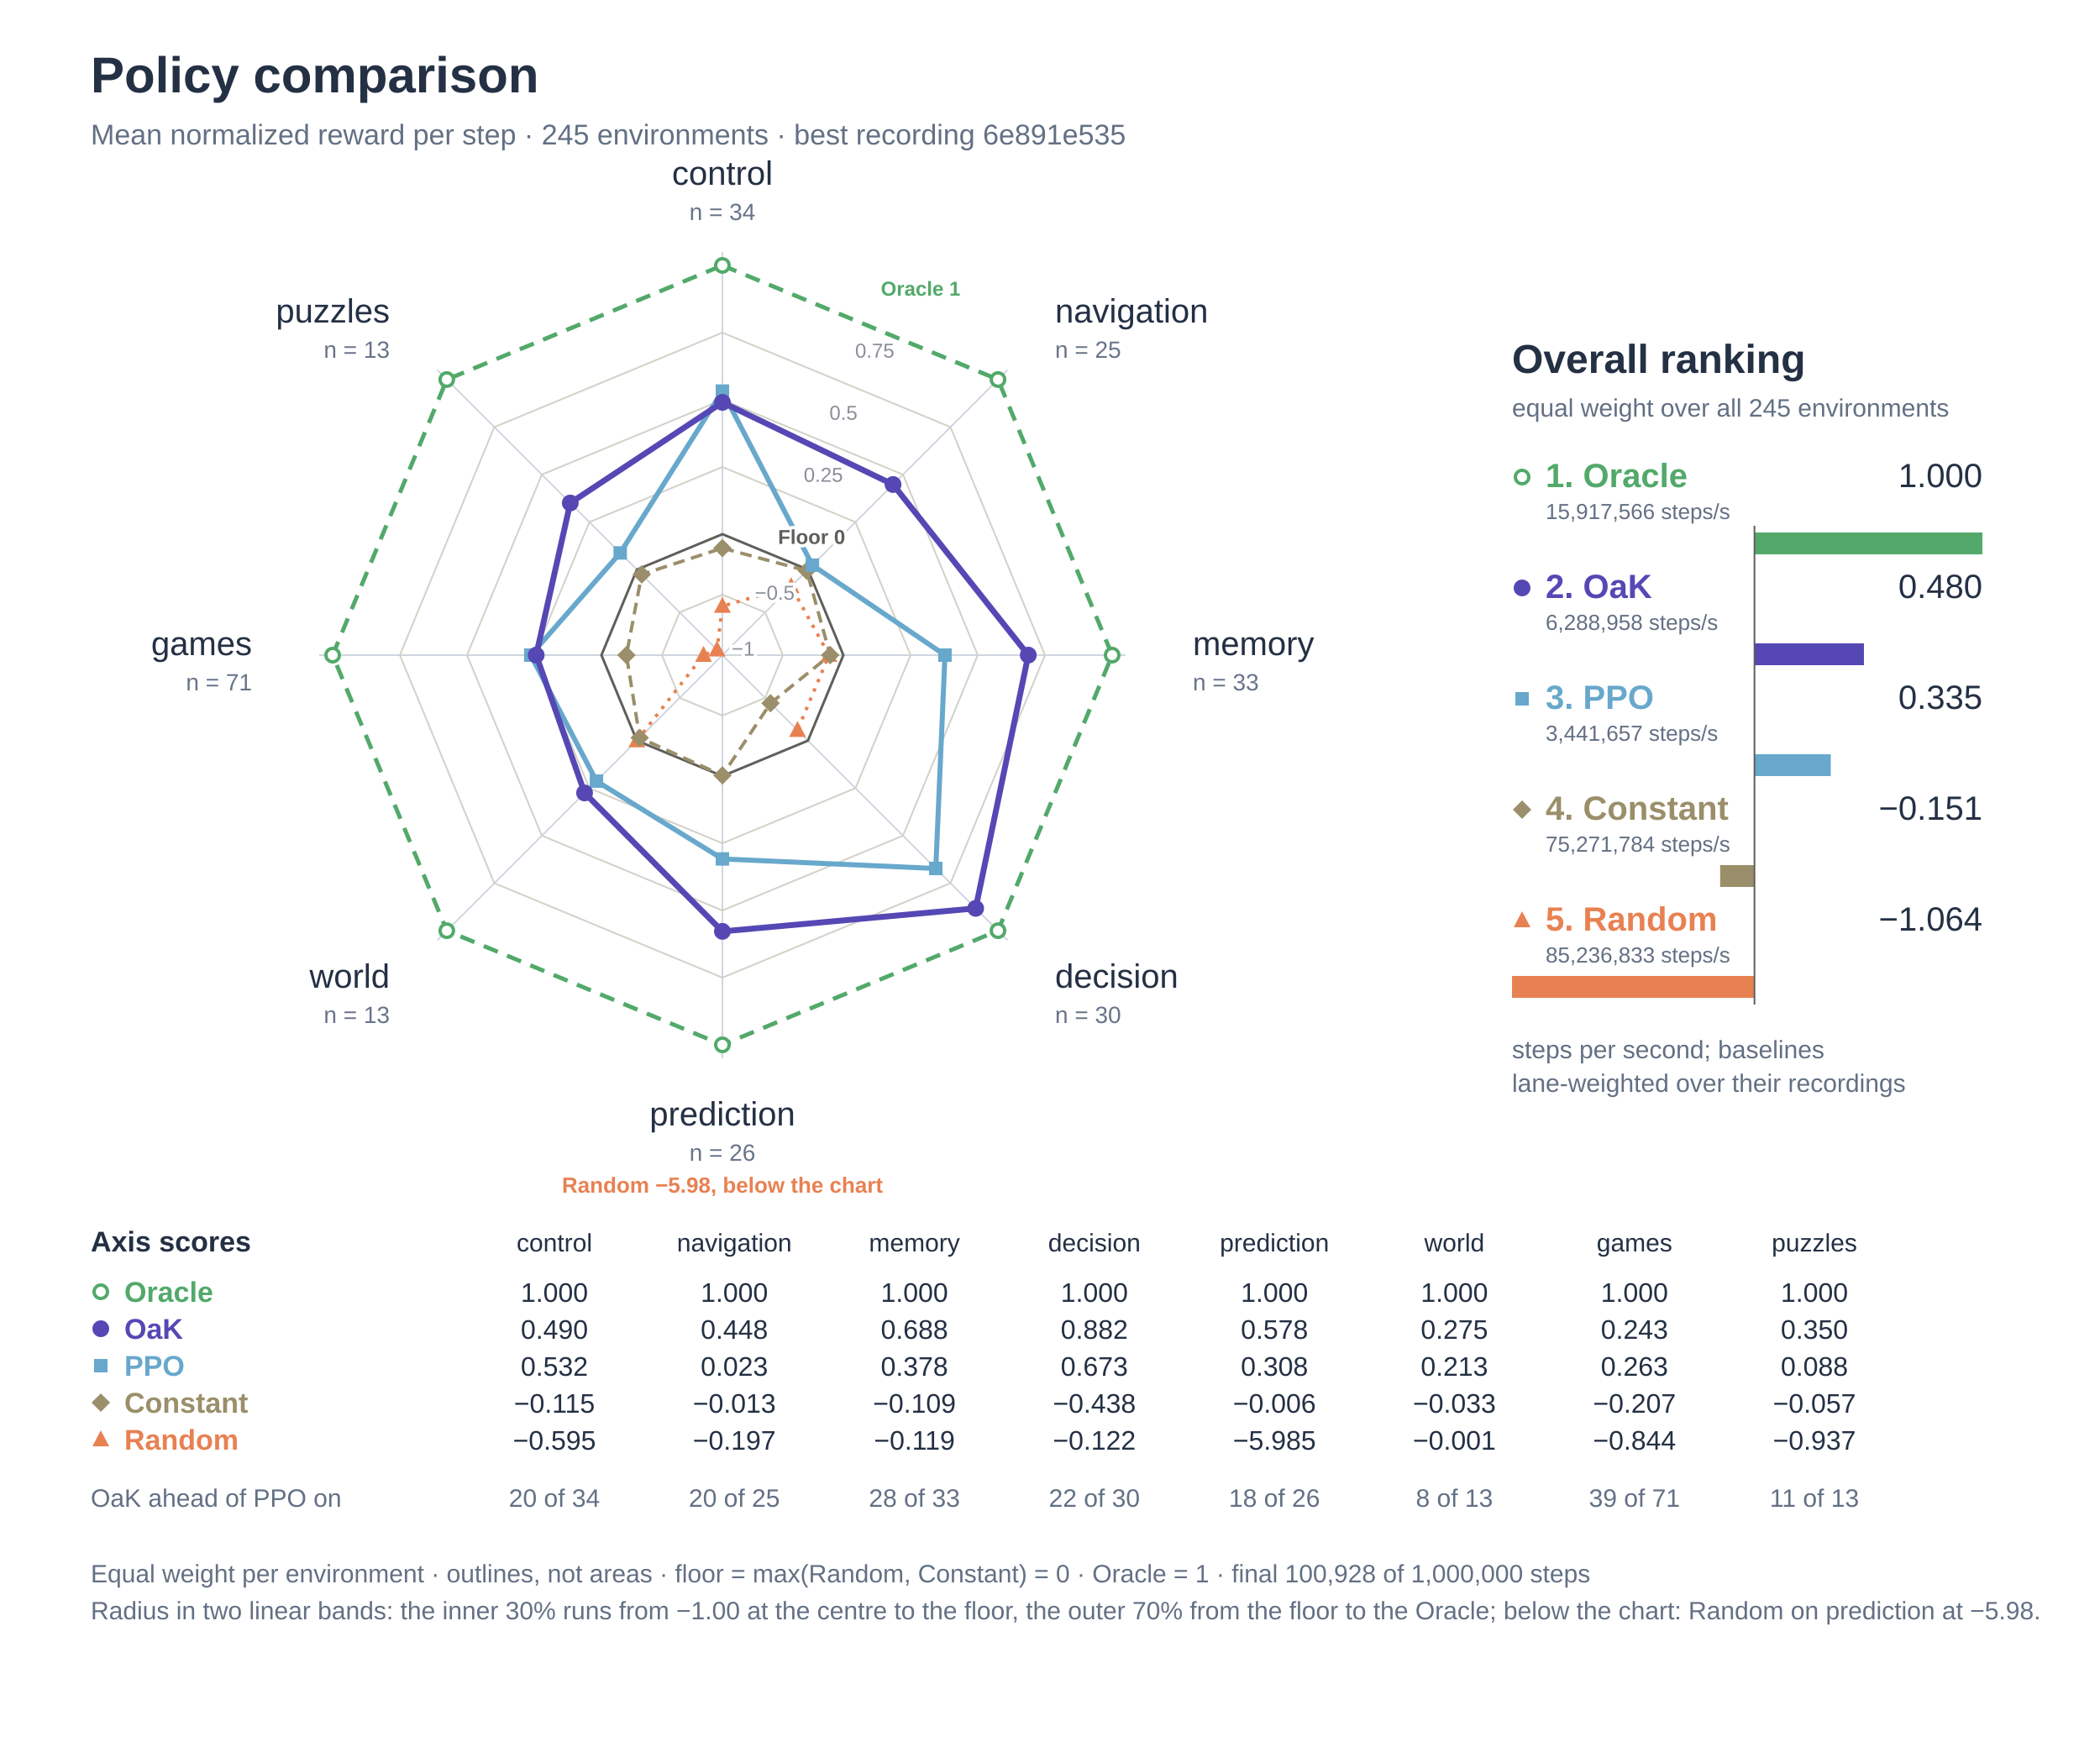
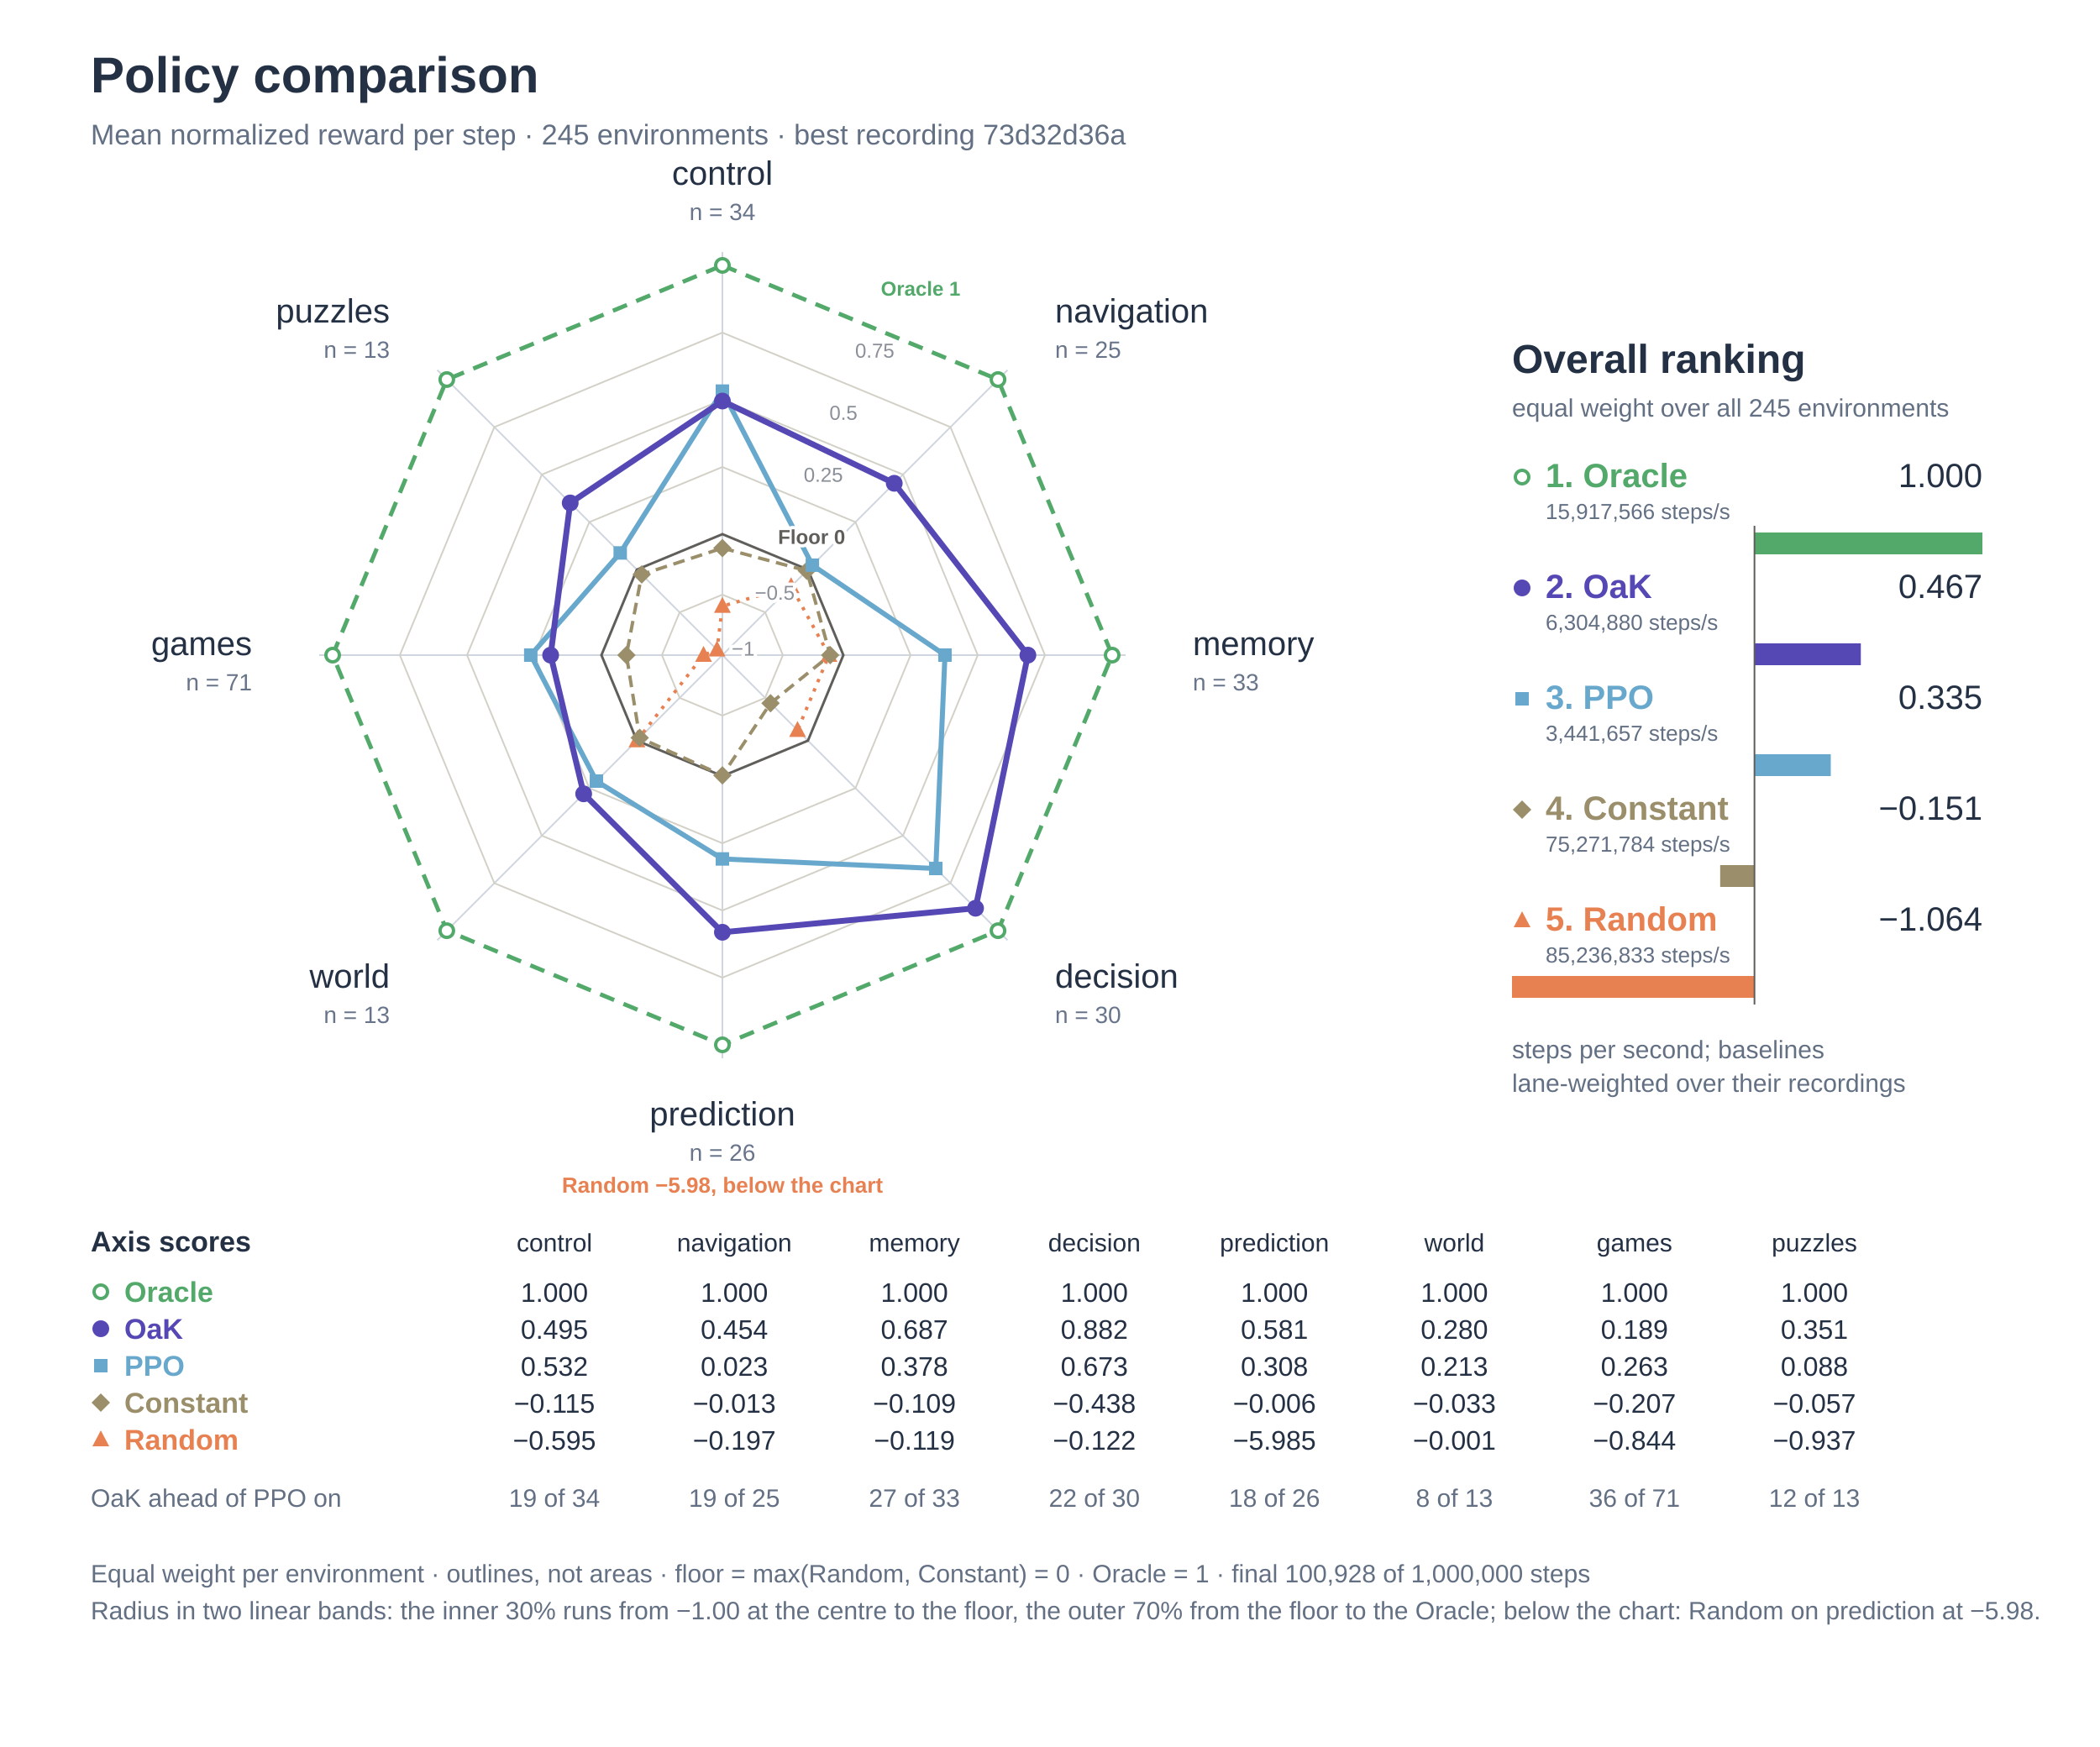
<svg xmlns="http://www.w3.org/2000/svg" width="1250" height="1040" viewBox="0 0 1250 1040" role="img" aria-labelledby="title desc">
  <rect width="1250" height="1040" fill="#ffffff" />
  <g font-family="Arial, Helvetica, sans-serif" fill="#243044">
    <text x="54.0" y="55.0" font-size="30" fill="#243044" text-anchor="start" font-weight="600">Policy comparison</text>
-     <text x="54.0" y="86.0" font-size="17" fill="#637084" text-anchor="start" font-weight="400">Mean normalized reward per step · 245 environments · best recording 6e891e535</text>
+     <text x="54.0" y="86.0" font-size="17" fill="#637084" text-anchor="start" font-weight="400">Mean normalized reward per step · 245 environments · best recording 73d32d36a</text>
    <path d="M 430 390 L 430.00 150.00" stroke="#d0d6df" stroke-width="1" />
    <path d="M 430 390 L 599.71 220.29" stroke="#d0d6df" stroke-width="1" />
    <path d="M 430 390 L 670.00 390.00" stroke="#d0d6df" stroke-width="1" />
    <path d="M 430 390 L 599.71 559.71" stroke="#d0d6df" stroke-width="1" />
    <path d="M 430 390 L 430.00 630.00" stroke="#d0d6df" stroke-width="1" />
    <path d="M 430 390 L 260.29 559.71" stroke="#d0d6df" stroke-width="1" />
    <path d="M 430 390 L 190.00 390.00" stroke="#d0d6df" stroke-width="1" />
    <path d="M 430 390 L 260.29 220.29" stroke="#d0d6df" stroke-width="1" />
    <polygon points="430.00,354.00 455.46,364.54 466.00,390.00 455.46,415.46 430.00,426.00 404.54,415.46 394.00,390.00 404.54,364.54" fill="none" stroke="#d3d1c7" stroke-width="1" />
    <polygon points="430.00,278.00 509.20,310.80 542.00,390.00 509.20,469.20 430.00,502.00 350.80,469.20 318.00,390.00 350.80,310.80" fill="none" stroke="#d3d1c7" stroke-width="1" />
    <polygon points="430.00,238.00 537.48,282.52 582.00,390.00 537.48,497.48 430.00,542.00 322.52,497.48 278.00,390.00 322.52,282.52" fill="none" stroke="#d3d1c7" stroke-width="1" />
    <polygon points="430.00,198.00 565.76,254.24 622.00,390.00 565.76,525.76 430.00,582.00 294.24,525.76 238.00,390.00 294.24,254.24" fill="none" stroke="#d3d1c7" stroke-width="1" />
    <polygon points="430.00,318.00 480.91,339.09 502.00,390.00 480.91,440.91 430.00,462.00 379.09,440.91 358.00,390.00 379.09,339.09" fill="none" stroke="#5f5e5a" stroke-width="1.5" />
    <path d="M 430.00 158.00 L 594.05 225.95 L 662.00 390.00 L 594.05 554.05 L 430.00 622.00 L 265.95 554.05 L 198.00 390.00 L 265.95 225.95 Z" fill="none" stroke="#52a96a" stroke-width="2.5" stroke-dasharray="9 6" stroke-linejoin="round" />
    <circle cx="430.00" cy="158.00" r="4" fill="#ffffff" stroke="#52a96a" stroke-width="2" />
    <circle cx="594.05" cy="225.95" r="4" fill="#ffffff" stroke="#52a96a" stroke-width="2" />
    <circle cx="662.00" cy="390.00" r="4" fill="#ffffff" stroke="#52a96a" stroke-width="2" />
    <circle cx="594.05" cy="554.05" r="4" fill="#ffffff" stroke="#52a96a" stroke-width="2" />
    <circle cx="430.00" cy="622.00" r="4" fill="#ffffff" stroke="#52a96a" stroke-width="2" />
    <circle cx="265.95" cy="554.05" r="4" fill="#ffffff" stroke="#52a96a" stroke-width="2" />
    <circle cx="198.00" cy="390.00" r="4" fill="#ffffff" stroke="#52a96a" stroke-width="2" />
    <circle cx="265.95" cy="225.95" r="4" fill="#ffffff" stroke="#52a96a" stroke-width="2" />
    <path d="M 379.14 440.86 L 418.77 390.00 L 426.80 386.80 L 430.00 360.82 L 470.90 349.10 L 493.46 390.00 L 474.71 434.71" fill="none" stroke="#e88152" stroke-width="2" stroke-dasharray="2 4" stroke-linejoin="round" />
    <polygon points="430.00,355.32 435.00,364.82 425.00,364.82" fill="#e88152" />
    <polygon points="470.90,343.60 475.90,353.10 465.90,353.10" fill="#e88152" />
    <polygon points="493.46,384.50 498.46,394.00 488.46,394.00" fill="#e88152" />
    <polygon points="474.71,429.21 479.71,438.71 469.71,438.71" fill="#e88152" />
    <polygon points="379.14,435.36 384.14,444.86 374.14,444.86" fill="#e88152" />
    <polygon points="418.77,384.50 423.77,394.00 413.77,394.00" fill="#e88152" />
    <polygon points="426.80,381.30 431.80,390.80 421.80,390.80" fill="#e88152" />
    <path d="M 430.00 326.29 L 480.23 339.77 L 494.15 390.00 L 458.64 418.64 L 430.00 461.59 L 380.78 439.22 L 372.88 390.00 L 381.97 341.97 Z" fill="none" stroke="#9a8f6a" stroke-width="2" stroke-dasharray="7 4" stroke-linejoin="round" />
    <polygon points="430.00,320.79 435.50,326.29 430.00,331.79 424.50,326.29" fill="#9a8f6a" />
    <polygon points="480.23,334.27 485.73,339.77 480.23,345.27 474.73,339.77" fill="#9a8f6a" />
    <polygon points="494.15,384.50 499.65,390.00 494.15,395.50 488.65,390.00" fill="#9a8f6a" />
    <polygon points="458.64,413.14 464.14,418.64 458.64,424.14 453.14,418.64" fill="#9a8f6a" />
    <polygon points="430.00,456.09 435.50,461.59 430.00,467.09 424.50,461.59" fill="#9a8f6a" />
    <polygon points="380.78,433.72 386.28,439.22 380.78,444.72 375.28,439.22" fill="#9a8f6a" />
    <polygon points="372.88,384.50 378.38,390.00 372.88,395.50 367.38,390.00" fill="#9a8f6a" />
    <polygon points="381.97,336.47 387.47,341.97 381.97,347.47 376.47,341.97" fill="#9a8f6a" />
    <path d="M 430.00 232.82 L 483.55 336.45 L 562.48 390.00 L 557.02 517.02 L 430.00 511.33 L 355.01 464.99 L 315.93 390.00 L 369.17 329.17 Z" fill="none" stroke="#68a8cc" stroke-width="3" stroke-linejoin="round" />
    <rect x="426.00" y="228.82" width="8" height="8" fill="#68a8cc" />
    <rect x="479.55" y="332.45" width="8" height="8" fill="#68a8cc" />
    <rect x="558.48" y="386.00" width="8" height="8" fill="#68a8cc" />
    <rect x="553.02" y="513.02" width="8" height="8" fill="#68a8cc" />
    <rect x="426.00" y="507.33" width="8" height="8" fill="#68a8cc" />
    <rect x="351.01" y="460.99" width="8" height="8" fill="#68a8cc" />
    <rect x="311.93" y="386.00" width="8" height="8" fill="#68a8cc" />
    <rect x="365.17" y="325.17" width="8" height="8" fill="#68a8cc" />
-     <path d="M 430.00 239.53 L 531.57 288.43 L 612.07 390.00 L 580.75 540.75 L 430.00 554.45 L 347.96 472.04 L 319.16 390.00 L 339.44 299.44 Z" fill="none" stroke="#5548b4" stroke-width="3.5" stroke-linejoin="round" />
-     <circle cx="430.00" cy="239.53" r="5" fill="#5548b4" />
-     <circle cx="531.57" cy="288.43" r="5" fill="#5548b4" />
-     <circle cx="612.07" cy="390.00" r="5" fill="#5548b4" />
-     <circle cx="580.75" cy="540.75" r="5" fill="#5548b4" />
-     <circle cx="430.00" cy="554.45" r="5" fill="#5548b4" />
-     <circle cx="347.96" cy="472.04" r="5" fill="#5548b4" />
-     <circle cx="319.16" cy="390.00" r="5" fill="#5548b4" />
-     <circle cx="339.44" cy="299.44" r="5" fill="#5548b4" />
+     <path d="M 430.00 238.74 L 532.29 287.71 L 611.84 390.00 L 580.68 540.68 L 430.00 554.98 L 347.43 472.57 L 327.76 390.00 L 339.41 299.41 Z" fill="none" stroke="#5548b4" stroke-width="3.5" stroke-linejoin="round" />
+     <circle cx="430.00" cy="238.74" r="5" fill="#5548b4" />
+     <circle cx="532.29" cy="287.71" r="5" fill="#5548b4" />
+     <circle cx="611.84" cy="390.00" r="5" fill="#5548b4" />
+     <circle cx="580.68" cy="540.68" r="5" fill="#5548b4" />
+     <circle cx="430.00" cy="554.98" r="5" fill="#5548b4" />
+     <circle cx="347.43" cy="472.57" r="5" fill="#5548b4" />
+     <circle cx="327.76" cy="390.00" r="5" fill="#5548b4" />
+     <circle cx="339.41" cy="299.41" r="5" fill="#5548b4" />
    <text x="435.5" y="390.3" font-size="12" fill="#8a8f98" text-anchor="start" font-weight="400" stroke="#ffffff" stroke-width="4" stroke-linejoin="round" paint-order="stroke">−1</text>
    <text x="449.3" y="357.0" font-size="12" fill="#8a8f98" text-anchor="start" font-weight="400" stroke="#ffffff" stroke-width="4" stroke-linejoin="round" paint-order="stroke">−0.5</text>
    <text x="478.4" y="286.8" font-size="12" fill="#8a8f98" text-anchor="start" font-weight="400" stroke="#ffffff" stroke-width="4" stroke-linejoin="round" paint-order="stroke">0.25</text>
    <text x="493.7" y="249.9" font-size="12" fill="#8a8f98" text-anchor="start" font-weight="400" stroke="#ffffff" stroke-width="4" stroke-linejoin="round" paint-order="stroke">0.5</text>
    <text x="509.0" y="212.9" font-size="12" fill="#8a8f98" text-anchor="start" font-weight="400" stroke="#ffffff" stroke-width="4" stroke-linejoin="round" paint-order="stroke">0.75</text>
    <text x="463.1" y="323.8" font-size="12" fill="#5f5e5a" text-anchor="start" font-weight="600" stroke="#ffffff" stroke-width="4" stroke-linejoin="round" paint-order="stroke">Floor 0</text>
    <text x="524.3" y="176.0" font-size="12" fill="#52a96a" text-anchor="start" font-weight="600" stroke="#ffffff" stroke-width="4" stroke-linejoin="round" paint-order="stroke">Oracle 1</text>
    <text x="430.0" y="110.0" font-size="20" fill="#243044" text-anchor="middle" font-weight="400">control</text>
    <text x="430.0" y="131.0" font-size="14" fill="#687489" text-anchor="middle" font-weight="400">n = 34</text>
    <text x="628.0" y="192.0" font-size="20" fill="#243044" text-anchor="start" font-weight="400">navigation</text>
    <text x="628.0" y="213.0" font-size="14" fill="#687489" text-anchor="start" font-weight="400">n = 25</text>
    <text x="710.0" y="390.0" font-size="20" fill="#243044" text-anchor="start" font-weight="400">memory</text>
    <text x="710.0" y="411.0" font-size="14" fill="#687489" text-anchor="start" font-weight="400">n = 33</text>
    <text x="628.0" y="588.0" font-size="20" fill="#243044" text-anchor="start" font-weight="400">decision</text>
    <text x="628.0" y="609.0" font-size="14" fill="#687489" text-anchor="start" font-weight="400">n = 30</text>
    <text x="430.0" y="670.0" font-size="20" fill="#243044" text-anchor="middle" font-weight="400">prediction</text>
    <text x="430.0" y="691.0" font-size="14" fill="#687489" text-anchor="middle" font-weight="400">n = 26</text>
    <text x="430.0" y="710.0" font-size="13" fill="#e88152" text-anchor="middle" font-weight="600">Random −5.98, below the chart</text>
    <text x="232.0" y="588.0" font-size="20" fill="#243044" text-anchor="end" font-weight="400">world</text>
    <text x="232.0" y="609.0" font-size="14" fill="#687489" text-anchor="end" font-weight="400">n = 13</text>
    <text x="150.0" y="390.0" font-size="20" fill="#243044" text-anchor="end" font-weight="400">games</text>
    <text x="150.0" y="411.0" font-size="14" fill="#687489" text-anchor="end" font-weight="400">n = 71</text>
    <text x="232.0" y="192.0" font-size="20" fill="#243044" text-anchor="end" font-weight="400">puzzles</text>
    <text x="232.0" y="213.0" font-size="14" fill="#687489" text-anchor="end" font-weight="400">n = 13</text>
    <text x="900.0" y="222.0" font-size="24" fill="#243044" text-anchor="start" font-weight="600">Overall ranking</text>
    <text x="900.0" y="248.0" font-size="15" fill="#637084" text-anchor="start" font-weight="400">equal weight over all 245 environments</text>
    <circle cx="906.00" cy="284.00" r="4" fill="#ffffff" stroke="#52a96a" stroke-width="2" />
    <text x="920.0" y="290.0" font-size="20" fill="#52a96a" text-anchor="start" font-weight="600">1. Oracle</text>
    <text x="1180.0" y="290.0" font-size="20" fill="#243044" text-anchor="end" font-weight="400">1.000</text>
    <rect x="1044.33" y="317" width="135.67" height="13" fill="#52a96a" />
    <text x="920.0" y="309.0" font-size="13" fill="#637084" text-anchor="start" font-weight="400">15,917,566 steps/s</text>
    <circle cx="906.00" cy="350.00" r="5" fill="#5548b4" />
    <text x="920.0" y="356.0" font-size="20" fill="#5548b4" text-anchor="start" font-weight="600">2. OaK</text>
-     <text x="1180.0" y="356.0" font-size="20" fill="#243044" text-anchor="end" font-weight="400">0.480</text>
-     <rect x="1044.33" y="383" width="65.16" height="13" fill="#5548b4" />
-     <text x="920.0" y="375.0" font-size="13" fill="#637084" text-anchor="start" font-weight="400">6,288,958 steps/s</text>
+     <text x="1180.0" y="356.0" font-size="20" fill="#243044" text-anchor="end" font-weight="400">0.467</text>
+     <rect x="1044.33" y="383" width="63.30" height="13" fill="#5548b4" />
+     <text x="920.0" y="375.0" font-size="13" fill="#637084" text-anchor="start" font-weight="400">6,304,880 steps/s</text>
    <rect x="902.00" y="412.00" width="8" height="8" fill="#68a8cc" />
    <text x="920.0" y="422.0" font-size="20" fill="#68a8cc" text-anchor="start" font-weight="600">3. PPO</text>
    <text x="1180.0" y="422.0" font-size="20" fill="#243044" text-anchor="end" font-weight="400">0.335</text>
    <rect x="1044.33" y="449" width="45.41" height="13" fill="#68a8cc" />
    <text x="920.0" y="441.0" font-size="13" fill="#637084" text-anchor="start" font-weight="400">3,441,657 steps/s</text>
    <polygon points="906.00,476.50 911.50,482.00 906.00,487.50 900.50,482.00" fill="#9a8f6a" />
    <text x="920.0" y="488.0" font-size="20" fill="#9a8f6a" text-anchor="start" font-weight="600">4. Constant</text>
    <text x="1180.0" y="488.0" font-size="20" fill="#243044" text-anchor="end" font-weight="400">−0.151</text>
    <rect x="1023.90" y="515" width="20.44" height="13" fill="#9a8f6a" />
    <text x="920.0" y="507.0" font-size="13" fill="#637084" text-anchor="start" font-weight="400">75,271,784 steps/s</text>
    <polygon points="906.00,542.50 911.00,552.00 901.00,552.00" fill="#e88152" />
    <text x="920.0" y="554.0" font-size="20" fill="#e88152" text-anchor="start" font-weight="600">5. Random</text>
    <text x="1180.0" y="554.0" font-size="20" fill="#243044" text-anchor="end" font-weight="400">−1.064</text>
    <rect x="900.00" y="581" width="144.33" height="13" fill="#e88152" />
    <text x="920.0" y="573.0" font-size="13" fill="#637084" text-anchor="start" font-weight="400">85,236,833 steps/s</text>
    <path d="M 1044.33 313 V 598" stroke="#5f5e5a" stroke-width="1" />
    <text x="900.0" y="630.0" font-size="15" fill="#637084" text-anchor="start" font-weight="400">steps per second; baselines</text>
    <text x="900.0" y="650.0" font-size="15" fill="#637084" text-anchor="start" font-weight="400">lane-weighted over their recordings</text>
    <text x="54.0" y="745.0" font-size="17" fill="#243044" text-anchor="start" font-weight="600">Axis scores</text>
    <text x="330.0" y="745.0" font-size="15" fill="#243044" text-anchor="middle" font-weight="400">control</text>
    <text x="437.1" y="745.0" font-size="15" fill="#243044" text-anchor="middle" font-weight="400">navigation</text>
    <text x="544.3" y="745.0" font-size="15" fill="#243044" text-anchor="middle" font-weight="400">memory</text>
    <text x="651.4" y="745.0" font-size="15" fill="#243044" text-anchor="middle" font-weight="400">decision</text>
    <text x="758.6" y="745.0" font-size="15" fill="#243044" text-anchor="middle" font-weight="400">prediction</text>
    <text x="865.7" y="745.0" font-size="15" fill="#243044" text-anchor="middle" font-weight="400">world</text>
    <text x="972.9" y="745.0" font-size="15" fill="#243044" text-anchor="middle" font-weight="400">games</text>
    <text x="1080.0" y="745.0" font-size="15" fill="#243044" text-anchor="middle" font-weight="400">puzzles</text>
    <circle cx="60.00" cy="769.00" r="4" fill="#ffffff" stroke="#52a96a" stroke-width="2" />
    <text x="74.0" y="775.0" font-size="17" fill="#52a96a" text-anchor="start" font-weight="600">Oracle</text>
    <text x="330.0" y="775.0" font-size="16" fill="#243044" text-anchor="middle" font-weight="400">1.000</text>
    <text x="437.1" y="775.0" font-size="16" fill="#243044" text-anchor="middle" font-weight="400">1.000</text>
    <text x="544.3" y="775.0" font-size="16" fill="#243044" text-anchor="middle" font-weight="400">1.000</text>
    <text x="651.4" y="775.0" font-size="16" fill="#243044" text-anchor="middle" font-weight="400">1.000</text>
    <text x="758.6" y="775.0" font-size="16" fill="#243044" text-anchor="middle" font-weight="400">1.000</text>
    <text x="865.7" y="775.0" font-size="16" fill="#243044" text-anchor="middle" font-weight="400">1.000</text>
    <text x="972.9" y="775.0" font-size="16" fill="#243044" text-anchor="middle" font-weight="400">1.000</text>
    <text x="1080.0" y="775.0" font-size="16" fill="#243044" text-anchor="middle" font-weight="400">1.000</text>
    <circle cx="60.00" cy="791.00" r="5" fill="#5548b4" />
    <text x="74.0" y="797.0" font-size="17" fill="#5548b4" text-anchor="start" font-weight="600">OaK</text>
-     <text x="330.0" y="797.0" font-size="16" fill="#243044" text-anchor="middle" font-weight="400">0.490</text>
-     <text x="437.1" y="797.0" font-size="16" fill="#243044" text-anchor="middle" font-weight="400">0.448</text>
-     <text x="544.3" y="797.0" font-size="16" fill="#243044" text-anchor="middle" font-weight="400">0.688</text>
+     <text x="330.0" y="797.0" font-size="16" fill="#243044" text-anchor="middle" font-weight="400">0.495</text>
+     <text x="437.1" y="797.0" font-size="16" fill="#243044" text-anchor="middle" font-weight="400">0.454</text>
+     <text x="544.3" y="797.0" font-size="16" fill="#243044" text-anchor="middle" font-weight="400">0.687</text>
    <text x="651.4" y="797.0" font-size="16" fill="#243044" text-anchor="middle" font-weight="400">0.882</text>
-     <text x="758.6" y="797.0" font-size="16" fill="#243044" text-anchor="middle" font-weight="400">0.578</text>
-     <text x="865.7" y="797.0" font-size="16" fill="#243044" text-anchor="middle" font-weight="400">0.275</text>
-     <text x="972.9" y="797.0" font-size="16" fill="#243044" text-anchor="middle" font-weight="400">0.243</text>
-     <text x="1080.0" y="797.0" font-size="16" fill="#243044" text-anchor="middle" font-weight="400">0.350</text>
+     <text x="758.6" y="797.0" font-size="16" fill="#243044" text-anchor="middle" font-weight="400">0.581</text>
+     <text x="865.7" y="797.0" font-size="16" fill="#243044" text-anchor="middle" font-weight="400">0.280</text>
+     <text x="972.9" y="797.0" font-size="16" fill="#243044" text-anchor="middle" font-weight="400">0.189</text>
+     <text x="1080.0" y="797.0" font-size="16" fill="#243044" text-anchor="middle" font-weight="400">0.351</text>
    <rect x="56.00" y="809.00" width="8" height="8" fill="#68a8cc" />
    <text x="74.0" y="819.0" font-size="17" fill="#68a8cc" text-anchor="start" font-weight="600">PPO</text>
    <text x="330.0" y="819.0" font-size="16" fill="#243044" text-anchor="middle" font-weight="400">0.532</text>
    <text x="437.1" y="819.0" font-size="16" fill="#243044" text-anchor="middle" font-weight="400">0.023</text>
    <text x="544.3" y="819.0" font-size="16" fill="#243044" text-anchor="middle" font-weight="400">0.378</text>
    <text x="651.4" y="819.0" font-size="16" fill="#243044" text-anchor="middle" font-weight="400">0.673</text>
    <text x="758.6" y="819.0" font-size="16" fill="#243044" text-anchor="middle" font-weight="400">0.308</text>
    <text x="865.7" y="819.0" font-size="16" fill="#243044" text-anchor="middle" font-weight="400">0.213</text>
    <text x="972.9" y="819.0" font-size="16" fill="#243044" text-anchor="middle" font-weight="400">0.263</text>
    <text x="1080.0" y="819.0" font-size="16" fill="#243044" text-anchor="middle" font-weight="400">0.088</text>
    <polygon points="60.00,829.50 65.50,835.00 60.00,840.50 54.50,835.00" fill="#9a8f6a" />
    <text x="74.0" y="841.0" font-size="17" fill="#9a8f6a" text-anchor="start" font-weight="600">Constant</text>
    <text x="330.0" y="841.0" font-size="16" fill="#243044" text-anchor="middle" font-weight="400">−0.115</text>
    <text x="437.1" y="841.0" font-size="16" fill="#243044" text-anchor="middle" font-weight="400">−0.013</text>
    <text x="544.3" y="841.0" font-size="16" fill="#243044" text-anchor="middle" font-weight="400">−0.109</text>
    <text x="651.4" y="841.0" font-size="16" fill="#243044" text-anchor="middle" font-weight="400">−0.438</text>
    <text x="758.6" y="841.0" font-size="16" fill="#243044" text-anchor="middle" font-weight="400">−0.006</text>
    <text x="865.7" y="841.0" font-size="16" fill="#243044" text-anchor="middle" font-weight="400">−0.033</text>
    <text x="972.9" y="841.0" font-size="16" fill="#243044" text-anchor="middle" font-weight="400">−0.207</text>
    <text x="1080.0" y="841.0" font-size="16" fill="#243044" text-anchor="middle" font-weight="400">−0.057</text>
    <polygon points="60.00,851.50 65.00,861.00 55.00,861.00" fill="#e88152" />
    <text x="74.0" y="863.0" font-size="17" fill="#e88152" text-anchor="start" font-weight="600">Random</text>
    <text x="330.0" y="863.0" font-size="16" fill="#243044" text-anchor="middle" font-weight="400">−0.595</text>
    <text x="437.1" y="863.0" font-size="16" fill="#243044" text-anchor="middle" font-weight="400">−0.197</text>
    <text x="544.3" y="863.0" font-size="16" fill="#243044" text-anchor="middle" font-weight="400">−0.119</text>
    <text x="651.4" y="863.0" font-size="16" fill="#243044" text-anchor="middle" font-weight="400">−0.122</text>
    <text x="758.6" y="863.0" font-size="16" fill="#243044" text-anchor="middle" font-weight="400">−5.985</text>
    <text x="865.7" y="863.0" font-size="16" fill="#243044" text-anchor="middle" font-weight="400">−0.001</text>
    <text x="972.9" y="863.0" font-size="16" fill="#243044" text-anchor="middle" font-weight="400">−0.844</text>
    <text x="1080.0" y="863.0" font-size="16" fill="#243044" text-anchor="middle" font-weight="400">−0.937</text>
    <text x="54.0" y="897.0" font-size="15" fill="#637084" text-anchor="start" font-weight="400">OaK ahead of PPO on</text>
-     <text x="330.0" y="897.0" font-size="15" fill="#637084" text-anchor="middle" font-weight="400">20 of 34</text>
-     <text x="437.1" y="897.0" font-size="15" fill="#637084" text-anchor="middle" font-weight="400">20 of 25</text>
-     <text x="544.3" y="897.0" font-size="15" fill="#637084" text-anchor="middle" font-weight="400">28 of 33</text>
+     <text x="330.0" y="897.0" font-size="15" fill="#637084" text-anchor="middle" font-weight="400">19 of 34</text>
+     <text x="437.1" y="897.0" font-size="15" fill="#637084" text-anchor="middle" font-weight="400">19 of 25</text>
+     <text x="544.3" y="897.0" font-size="15" fill="#637084" text-anchor="middle" font-weight="400">27 of 33</text>
    <text x="651.4" y="897.0" font-size="15" fill="#637084" text-anchor="middle" font-weight="400">22 of 30</text>
    <text x="758.6" y="897.0" font-size="15" fill="#637084" text-anchor="middle" font-weight="400">18 of 26</text>
    <text x="865.7" y="897.0" font-size="15" fill="#637084" text-anchor="middle" font-weight="400">8 of 13</text>
-     <text x="972.9" y="897.0" font-size="15" fill="#637084" text-anchor="middle" font-weight="400">39 of 71</text>
-     <text x="1080.0" y="897.0" font-size="15" fill="#637084" text-anchor="middle" font-weight="400">11 of 13</text>
+     <text x="972.9" y="897.0" font-size="15" fill="#637084" text-anchor="middle" font-weight="400">36 of 71</text>
+     <text x="1080.0" y="897.0" font-size="15" fill="#637084" text-anchor="middle" font-weight="400">12 of 13</text>
    <text x="54.0" y="942.0" font-size="15" fill="#637084" text-anchor="start" font-weight="400">Equal weight per environment · outlines, not areas · floor = max(Random, Constant) = 0 · Oracle = 1 · final 100,928 of 1,000,000 steps</text>
    <text x="54.0" y="964.0" font-size="15" fill="#637084" text-anchor="start" font-weight="400">Radius in two linear bands: the inner 30% runs from −1.00 at the centre to the floor, the outer 70% from the floor to the Oracle; below the chart: Random on prediction at −5.98.</text>
  </g>
</svg>
